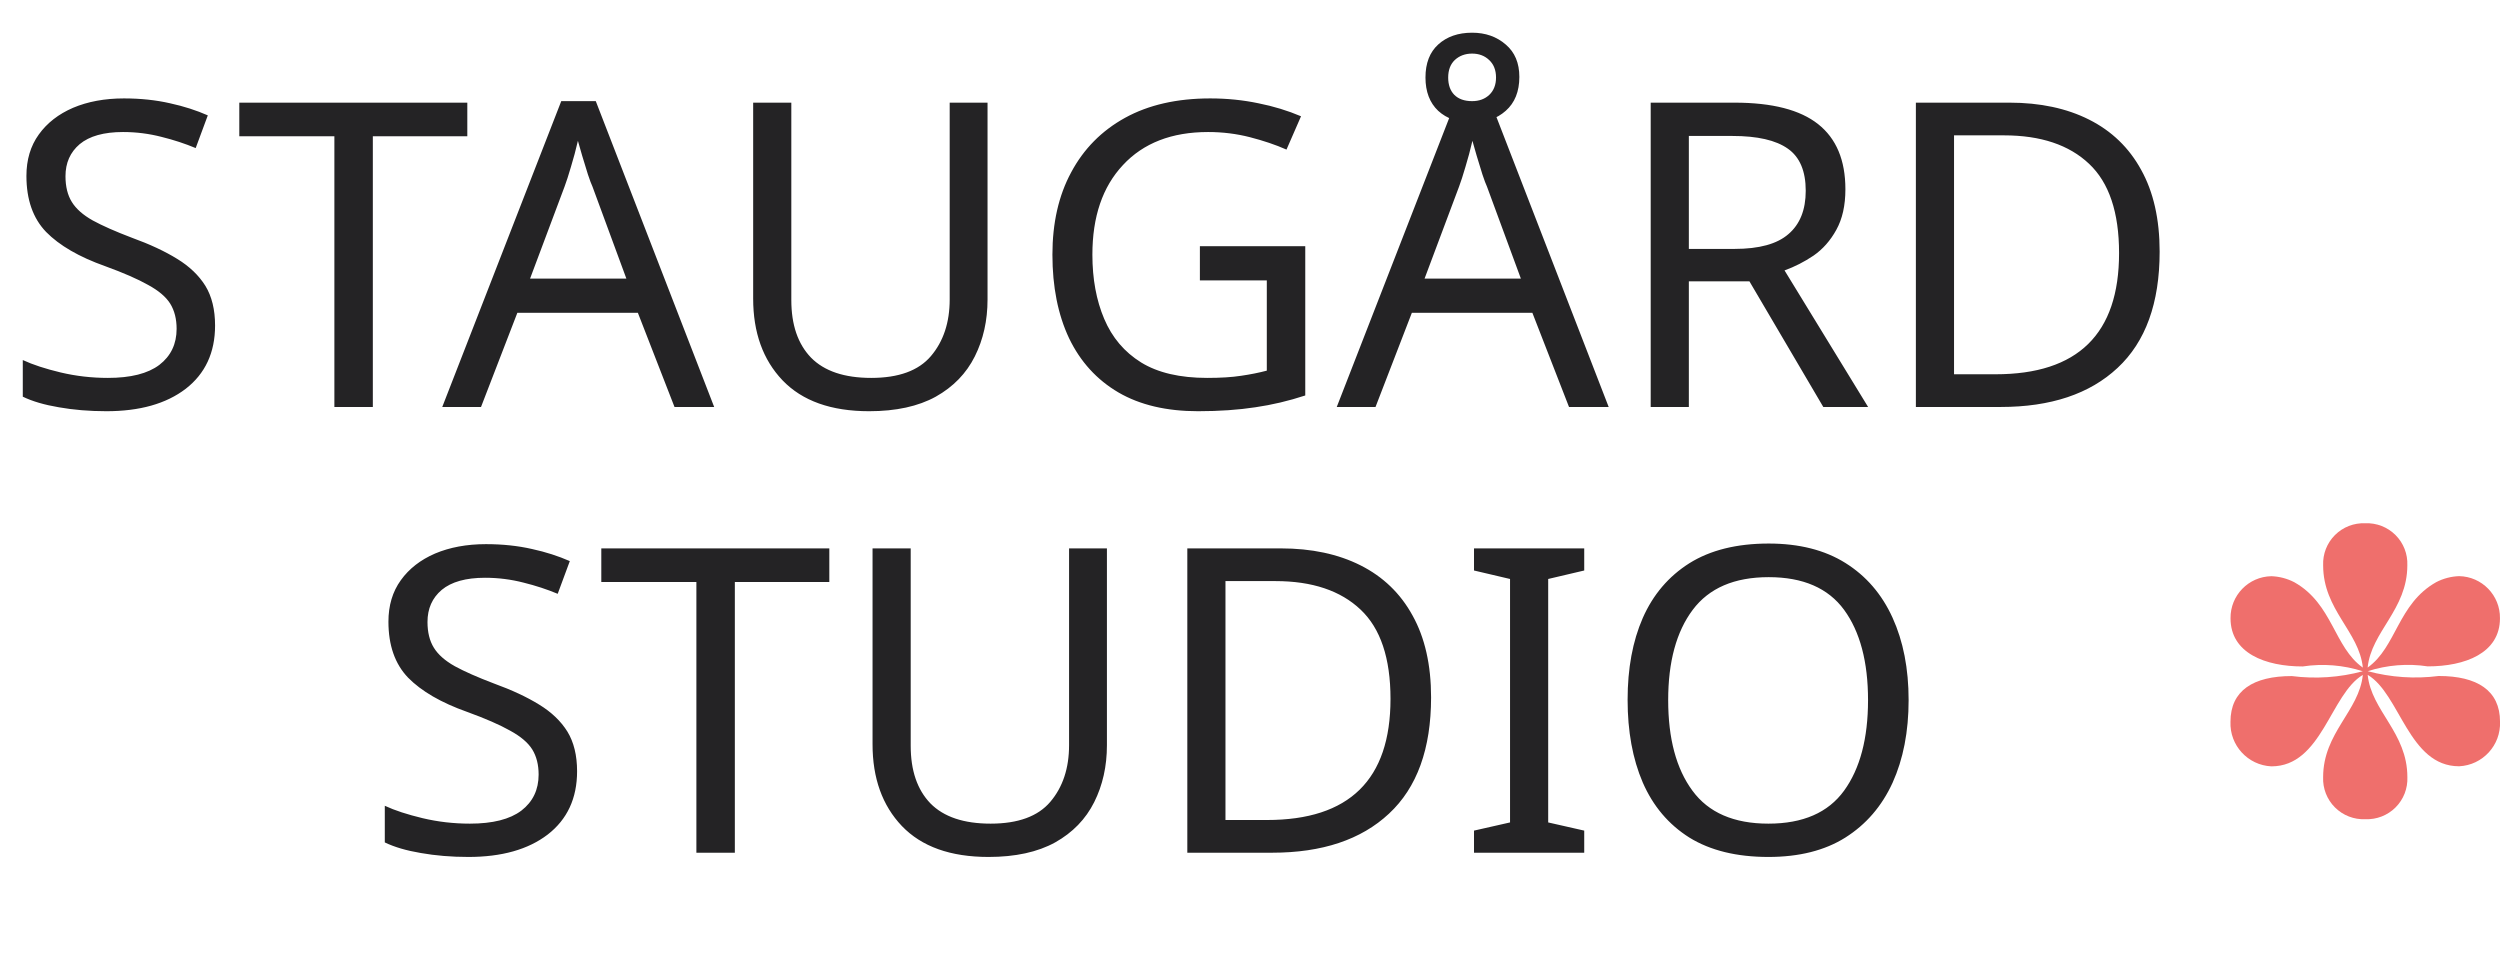
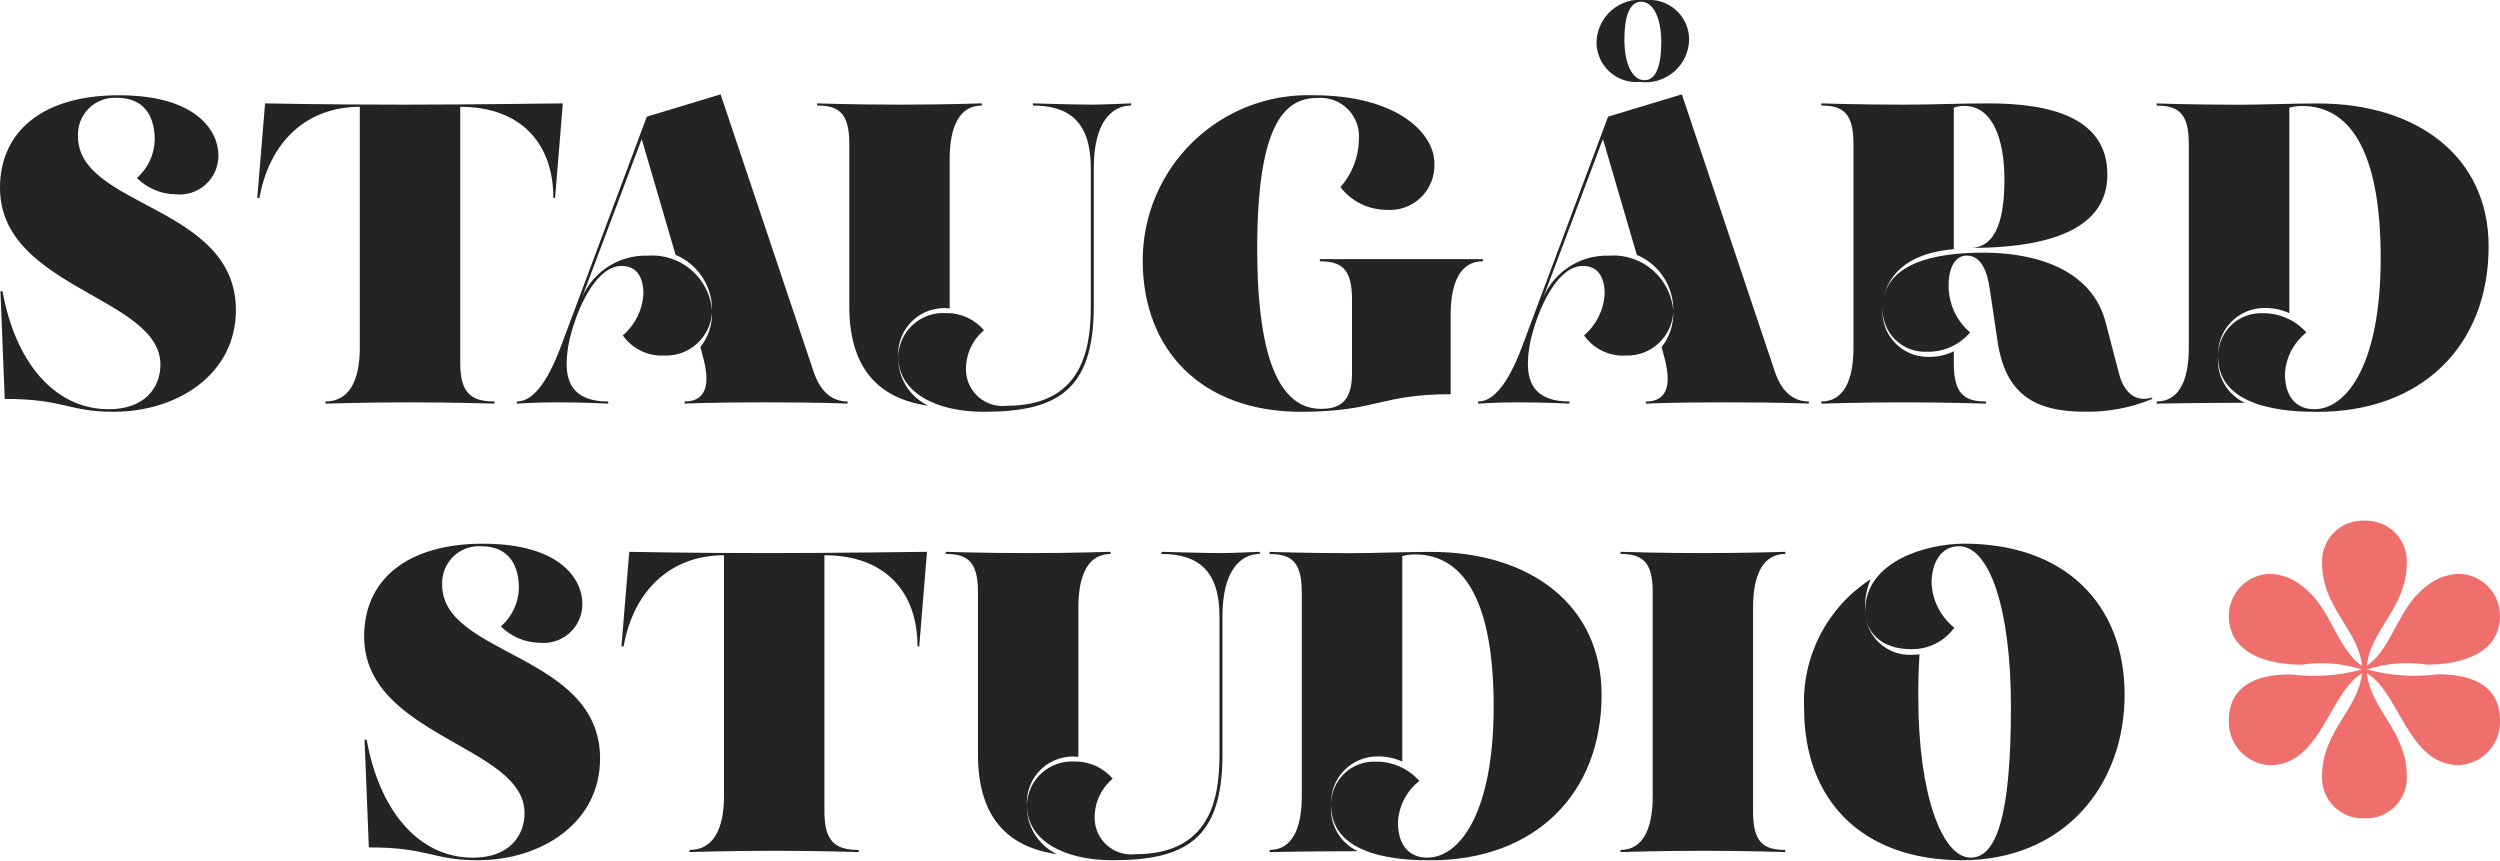
- <svg xmlns="http://www.w3.org/2000/svg" width="129" height="50" viewBox="0 0 129 50">
-   <g id="logo" transform="translate(-16535 -109)">
-     <text id="STAUGÅRD_STUDIO" data-name="STAUGÅRD STUDIO" transform="translate(16535 113)" fill="#242325" font-size="22" font-family="Salome-Deco, Salome Deco">
-       <tspan x="0.051" y="17">STAUGÅRD</tspan>
-       <tspan x="18.729" y="40">STUDIO</tspan>
-     </text>
+ <svg xmlns="http://www.w3.org/2000/svg" width="128.223" height="44.12" viewBox="0 0 128.223 44.12">
+   <g id="logo" transform="translate(-16535.777 -109.298)">
+     <path id="Path_616" data-name="Path 616" d="M6.607,17.418c3.256,0,6.27-1.914,6.27-5.214,0-5.39-8.1-5.258-8.1-8.91a1.888,1.888,0,0,1,2-1.98c1.452,0,1.936,1.012,1.936,2.156A2.7,2.7,0,0,1,7.8,5.428a2.866,2.866,0,0,0,1.98.836,1.988,1.988,0,0,0,2.2-2c0-1.232-1.1-3.08-5.1-3.08C2.955,1.182.777,3.052.777,5.934c0,5.148,8.228,5.588,8.228,9.064,0,1.188-.814,2.288-2.64,2.288-2.9,0-4.84-2.574-5.456-6.05H.8l.22,5.522C4.077,16.758,4.275,17.418,6.607,17.418ZM14.373,1.6l-.4,4.84.11.022c.506-2.882,2.42-4.686,5.148-4.686V14.14c0,1.716-.572,2.75-1.76,2.75V17s2.046-.066,4.334-.066S26.143,17,26.143,17v-.11c-1.166,0-1.76-.4-1.76-1.958V1.776c3.168,0,4.774,1.936,4.774,4.664l.088.022.4-4.862s-4.994.066-8.118.066C17.409,1.666,14.373,1.6,14.373,1.6ZM36.879,14.778a4.457,4.457,0,0,1,.132.924c0,.66-.264,1.188-1.122,1.188V17s1.166-.066,4.114-.066c3.036,0,4.246.066,4.246.066v-.11c-.726,0-1.364-.418-1.738-1.518L37.737,1.138,33.953,2.282l-4.18,11.176c-.418,1.144-1.232,3.432-2.486,3.432V17s.9-.066,2.024-.066c1.474,0,2.662.066,2.662.066v-.11c-1.628,0-2.134-.814-2.134-1.936a5.98,5.98,0,0,1,.264-1.672c.418-1.474,1.342-3.344,2.552-3.344.792,0,1.122.594,1.122,1.43A3.023,3.023,0,0,1,32.721,13.5a2.441,2.441,0,0,0,2.134,1.034A2.36,2.36,0,0,0,37.3,12.27a3.077,3.077,0,0,0-3.278-2.86A3.556,3.556,0,0,0,30.5,11.9l3.19-8.47,1.738,5.94a3.054,3.054,0,0,1,1.87,2.9A2.8,2.8,0,0,1,36.7,14.1Zm12.606-2.662V4.46c0-1.716.528-2.75,1.65-2.75V1.6s-1.936.066-4.224.066S42.687,1.6,42.687,1.6v.11c1.122,0,1.65.4,1.65,1.958v8.338c0,3.08,1.408,4.73,4.048,5.1a2.714,2.714,0,0,1-1.54-2.53A2.362,2.362,0,0,1,49.485,12.116Zm2.926,4.994a1.875,1.875,0,0,1-2.09-1.848,2.588,2.588,0,0,1,.924-2.024,2.484,2.484,0,0,0-1.936-.88,2.305,2.305,0,0,0-2.464,2.222c0,1.848,1.936,2.838,4.378,2.838,3.74,0,5.654-1.056,5.654-5.412V4.9c0-2.332.924-3.19,1.914-3.19V1.6s-1.5.066-1.98.066c-.77,0-3.058-.066-3.058-.066v.11c1.87,0,2.97.858,2.97,3.19v7.15C56.723,14.338,56.195,17.11,52.411,17.11ZM68.119,1.182a8.48,8.48,0,0,0-8.734,8.47c0,4.554,2.97,7.766,8.118,7.766,3.894,0,4.026-.9,7.678-.9v-4.07c0-1.716.528-2.75,1.65-2.75v-.11h-8.36V9.7c1.122,0,1.65.4,1.65,1.958v3.762c0,1.3-.462,1.848-1.584,1.848-1.936,0-3.278-2.134-3.278-8.206,0-6.688,1.54-7.744,3.124-7.744a1.977,1.977,0,0,1,2.09,2.156,3.761,3.761,0,0,1-.946,2.42,2.984,2.984,0,0,0,2.332,1.166,2.285,2.285,0,0,0,2.486-2.4C74.345,3.184,72.519,1.182,68.119,1.182Zm18.062,13.6a4.457,4.457,0,0,1,.132.924c0,.66-.264,1.188-1.122,1.188V17s1.166-.066,4.114-.066c3.036,0,4.246.066,4.246.066v-.11c-.726,0-1.364-.418-1.738-1.518L87.039,1.138,83.255,2.282l-4.18,11.176c-.418,1.144-1.232,3.432-2.486,3.432V17s.9-.066,2.024-.066c1.474,0,2.662.066,2.662.066v-.11c-1.628,0-2.134-.814-2.134-1.936a5.98,5.98,0,0,1,.264-1.672c.418-1.474,1.342-3.344,2.552-3.344.792,0,1.122.594,1.122,1.43A3.023,3.023,0,0,1,82.023,13.5a2.441,2.441,0,0,0,2.134,1.034A2.36,2.36,0,0,0,86.6,12.27a3.077,3.077,0,0,0-3.278-2.86A3.556,3.556,0,0,0,79.8,11.9l3.19-8.47,1.738,5.94a3.054,3.054,0,0,1,1.87,2.9A2.8,2.8,0,0,1,86,14.1ZM85.125.412c-.616,0-1.034-.814-1.034-2.09,0-1.056.22-1.936.858-1.936.616,0,1.034.814,1.034,2.09C85.983-.468,85.763.412,85.125.412ZM85.191-3.7a2.236,2.236,0,0,0-2.53,2.178A2.04,2.04,0,0,0,84.883.5a2.236,2.236,0,0,0,2.53-2.178A2.04,2.04,0,0,0,85.191-3.7ZM101.823,9.014c5.412,0,7.04-1.694,7.04-3.762,0-2.9-2.86-3.652-6.094-3.652-1.54,0-2.838.066-4.356.066-2.288,0-4.224-.066-4.224-.066v.11c1.122,0,1.65.4,1.65,1.958V14.14c0,1.716-.528,2.75-1.65,2.75V17s1.936-.066,4.224-.066,4.224.066,4.224.066v-.11c-1.122,0-1.65-.4-1.65-1.958v-.616A2.879,2.879,0,0,1,99.6,14.6a2.319,2.319,0,0,1-2.266-2.486c0-1.166.748-2.794,3.652-3.036V1.82a1.6,1.6,0,0,1,.55-.088c1.408,0,2.046,1.65,2.046,3.762C103.583,7.408,103.209,9.014,101.823,9.014Zm.682.242c-2.442,0-5.17.506-5.17,2.86A2.167,2.167,0,0,0,99.6,14.338a2.8,2.8,0,0,0,2.222-.99,3.13,3.13,0,0,1-1.1-2.442c0-.9.352-1.5.924-1.5.726,0,1.056.77,1.188,1.738l.4,2.684c.4,2.64,1.848,3.586,4.444,3.586a8.633,8.633,0,0,0,3.5-.66l-.044-.066a1.151,1.151,0,0,1-.4.066c-.682,0-1.1-.594-1.276-1.3l-.682-2.618C108.093,10.2,105.343,9.256,102.505,9.256Zm13.4,7.7a2.41,2.41,0,0,1-1.364-2.376,2.375,2.375,0,0,1,2.354-2.486,2.984,2.984,0,0,1,1.3.264V1.82a2.626,2.626,0,0,1,.638-.088c2.728,0,4.048,2.794,4.048,7.81,0,5.346-1.694,7.744-3.41,7.744-.968,0-1.5-.7-1.5-1.8a2.881,2.881,0,0,1,1.1-2.134,2.944,2.944,0,0,0-2.222-.99,2.205,2.205,0,0,0-2.31,2.222c0,2.706,3.652,2.838,5.1,2.838,5.324,0,8.778-3.366,8.778-8.492,0-4.576-3.63-7.326-8.756-7.326-1.364,0-2.926.066-4.048.066-2.288,0-4.224-.066-4.224-.066v.11c1.122,0,1.65.4,1.65,1.958V14.14c0,1.716-.528,2.75-1.65,2.75V17S113.615,16.956,115.9,16.956ZM25.285,40.418c3.256,0,6.27-1.914,6.27-5.214,0-5.39-8.1-5.258-8.1-8.91a1.888,1.888,0,0,1,2-1.98c1.452,0,1.936,1.012,1.936,2.156a2.7,2.7,0,0,1-.924,1.958,2.866,2.866,0,0,0,1.98.836,1.988,1.988,0,0,0,2.2-2c0-1.232-1.1-3.08-5.1-3.08-3.916,0-6.094,1.87-6.094,4.752,0,5.148,8.228,5.588,8.228,9.064,0,1.188-.814,2.288-2.64,2.288-2.9,0-4.84-2.574-5.456-6.05h-.11l.22,5.522C22.755,39.758,22.953,40.418,25.285,40.418ZM33.051,24.6l-.4,4.84.11.022c.506-2.882,2.42-4.686,5.148-4.686V37.14c0,1.716-.572,2.75-1.76,2.75V40s2.046-.066,4.334-.066S44.821,40,44.821,40v-.11c-1.166,0-1.76-.4-1.76-1.958V24.776c3.168,0,4.774,1.936,4.774,4.664l.088.022.4-4.862s-4.994.066-8.118.066C36.087,24.666,33.051,24.6,33.051,24.6ZM56.085,35.116V27.46c0-1.716.528-2.75,1.65-2.75V24.6s-1.936.066-4.224.066-4.224-.066-4.224-.066v.11c1.122,0,1.65.4,1.65,1.958v8.338c0,3.08,1.408,4.73,4.048,5.1a2.714,2.714,0,0,1-1.54-2.53A2.362,2.362,0,0,1,56.085,35.116Zm2.926,4.994a1.875,1.875,0,0,1-2.09-1.848,2.588,2.588,0,0,1,.924-2.024,2.484,2.484,0,0,0-1.936-.88,2.305,2.305,0,0,0-2.464,2.222c0,1.848,1.936,2.838,4.378,2.838,3.74,0,5.654-1.056,5.654-5.412V27.9c0-2.332.924-3.19,1.914-3.19V24.6s-1.5.066-1.98.066c-.77,0-3.058-.066-3.058-.066v.11c1.87,0,2.97.858,2.97,3.19v7.15C63.323,37.338,62.795,40.11,59.011,40.11Zm11.4-.154a2.41,2.41,0,0,1-1.364-2.376A2.375,2.375,0,0,1,71.4,35.094a2.984,2.984,0,0,1,1.3.264V24.82a2.626,2.626,0,0,1,.638-.088c2.728,0,4.048,2.794,4.048,7.81,0,5.346-1.694,7.744-3.41,7.744-.968,0-1.5-.7-1.5-1.8a2.881,2.881,0,0,1,1.1-2.134,2.944,2.944,0,0,0-2.222-.99,2.205,2.205,0,0,0-2.31,2.222c0,2.706,3.652,2.838,5.1,2.838,5.324,0,8.778-3.366,8.778-8.492,0-4.576-3.63-7.326-8.756-7.326-1.364,0-2.926.066-4.048.066-2.288,0-4.224-.066-4.224-.066v.11c1.122,0,1.65.4,1.65,1.958V37.14c0,1.716-.528,2.75-1.65,2.75V40S68.119,39.956,70.407,39.956ZM92.341,24.6s-1.936.066-4.224.066-4.224-.066-4.224-.066v.11c1.122,0,1.65.4,1.65,1.958V37.14c0,1.716-.528,2.75-1.65,2.75V40s1.936-.066,4.224-.066S92.341,40,92.341,40v-.11c-1.122,0-1.65-.4-1.65-1.958V27.46c0-1.716.528-2.75,1.65-2.75Zm6.886,5.258a2.142,2.142,0,0,1-.352.022,2.294,2.294,0,0,1-2.442-2.244,3.806,3.806,0,0,1,.286-1.628,7.486,7.486,0,0,0-3.41,6.644c0,4.642,2.926,7.766,8.1,7.766,5.192,0,8.338-3.784,8.338-8.492,0-4.642-3.058-7.744-8.228-7.744-1.936,0-5.082.9-5.082,3.454,0,1.056.814,1.958,2.354,1.958a2.683,2.683,0,0,0,2.222-1.1,3.1,3.1,0,0,1-1.166-2.31c0-.924.418-1.87,1.408-1.87,1.562,0,2.662,3.212,2.662,8.228,0,5.7-.77,7.744-2.068,7.744-1.452,0-2.684-3.212-2.684-8.228C99.161,31.134,99.183,30.606,99.227,29.858Z" transform="translate(16535 113)" fill="#242325" />
    <path id="Path_615" data-name="Path 615" d="M-7.56-76.835a2.086,2.086,0,0,0,2.173-2.173c0-2.3-1.862-3.414-2.048-5.276,1.676.993,2.111,4.718,4.718,4.718a2.218,2.218,0,0,0,2.111-2.3c0-1.614-1.179-2.359-3.166-2.359a9.443,9.443,0,0,1-3.662-.248,6.8,6.8,0,0,1,3.1-.248c1.924,0,3.725-.683,3.725-2.483a2.147,2.147,0,0,0-2.111-2.173,2.785,2.785,0,0,0-1.179.31c-1.986,1.117-2.048,3.352-3.538,4.407.186-1.862,2.048-2.98,2.048-5.276A2.086,2.086,0,0,0-7.56-92.106a2.086,2.086,0,0,0-2.173,2.173c0,2.3,1.862,3.414,2.048,5.276-1.49-1.055-1.552-3.29-3.538-4.407a2.785,2.785,0,0,0-1.179-.31A2.147,2.147,0,0,0-14.512-87.2c0,1.8,1.8,2.483,3.725,2.483a6.8,6.8,0,0,1,3.1.248,9.443,9.443,0,0,1-3.662.248c-1.986,0-3.166.745-3.166,2.359a2.218,2.218,0,0,0,2.111,2.3c2.607,0,3.042-3.725,4.718-4.718-.186,1.862-2.048,2.98-2.048,5.276A2.086,2.086,0,0,0-7.56-76.835Z" transform="translate(16664.607 228.106)" fill="#ef6f6c" />
  </g>
</svg>
